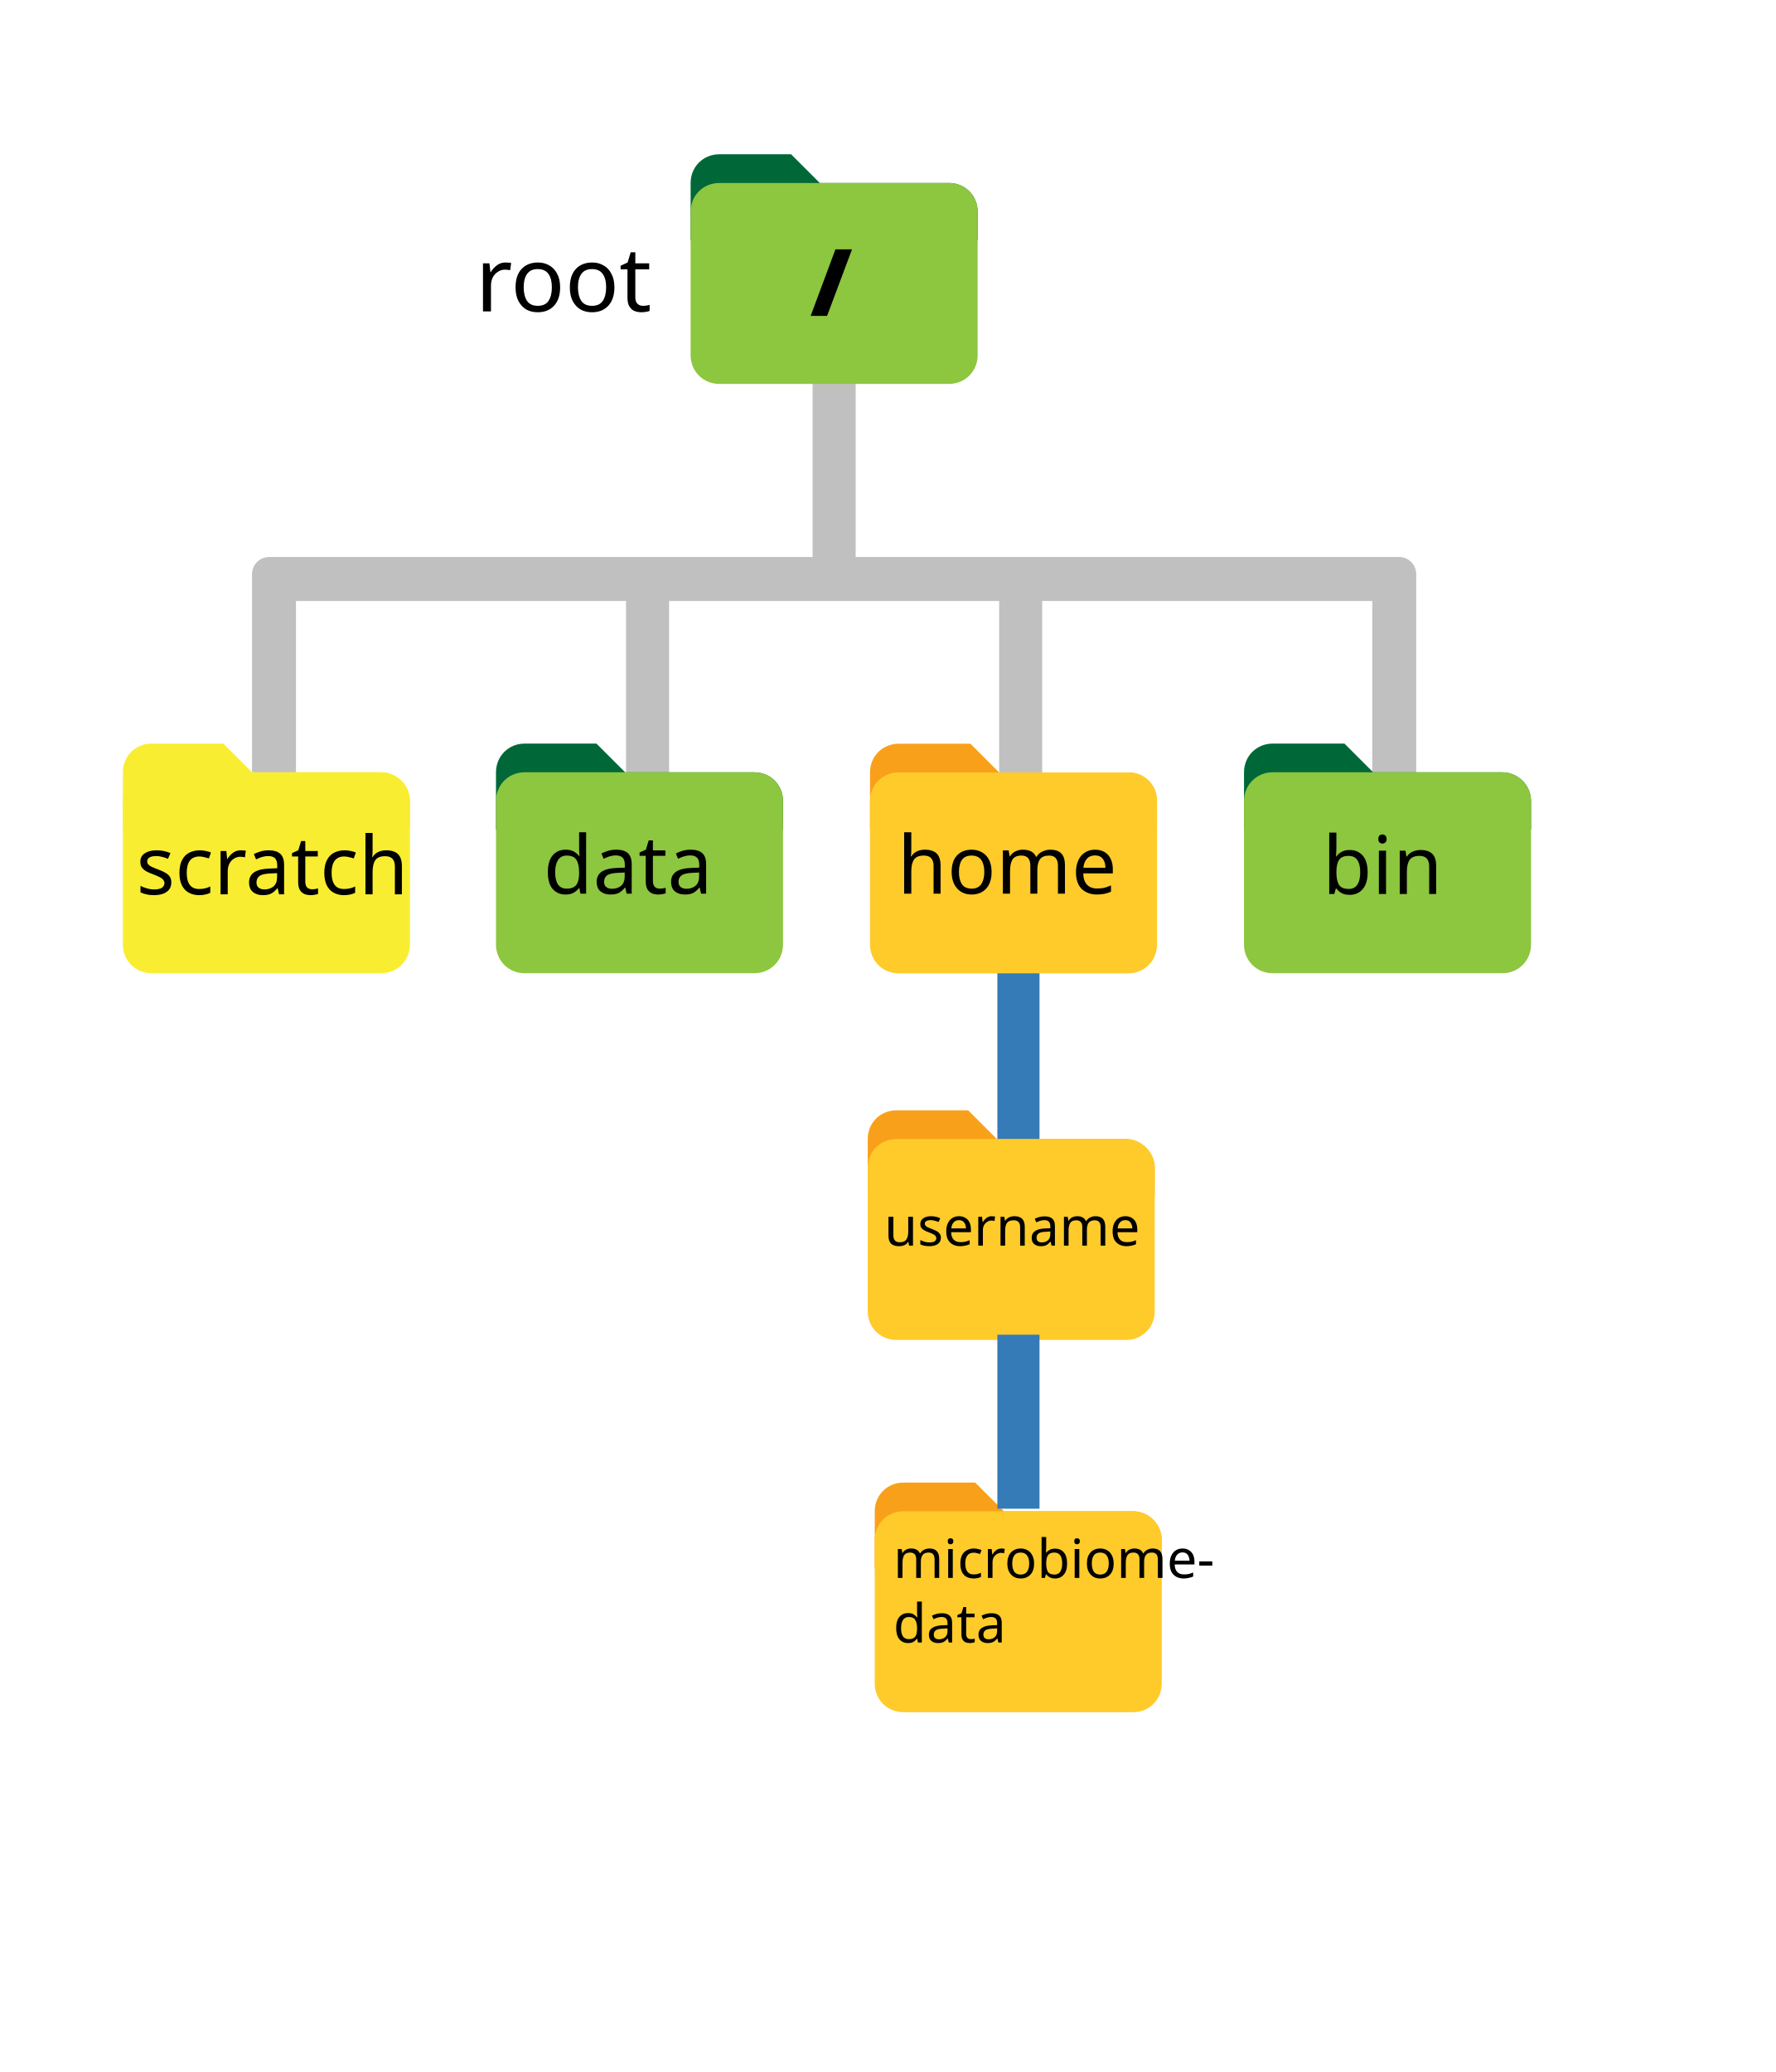
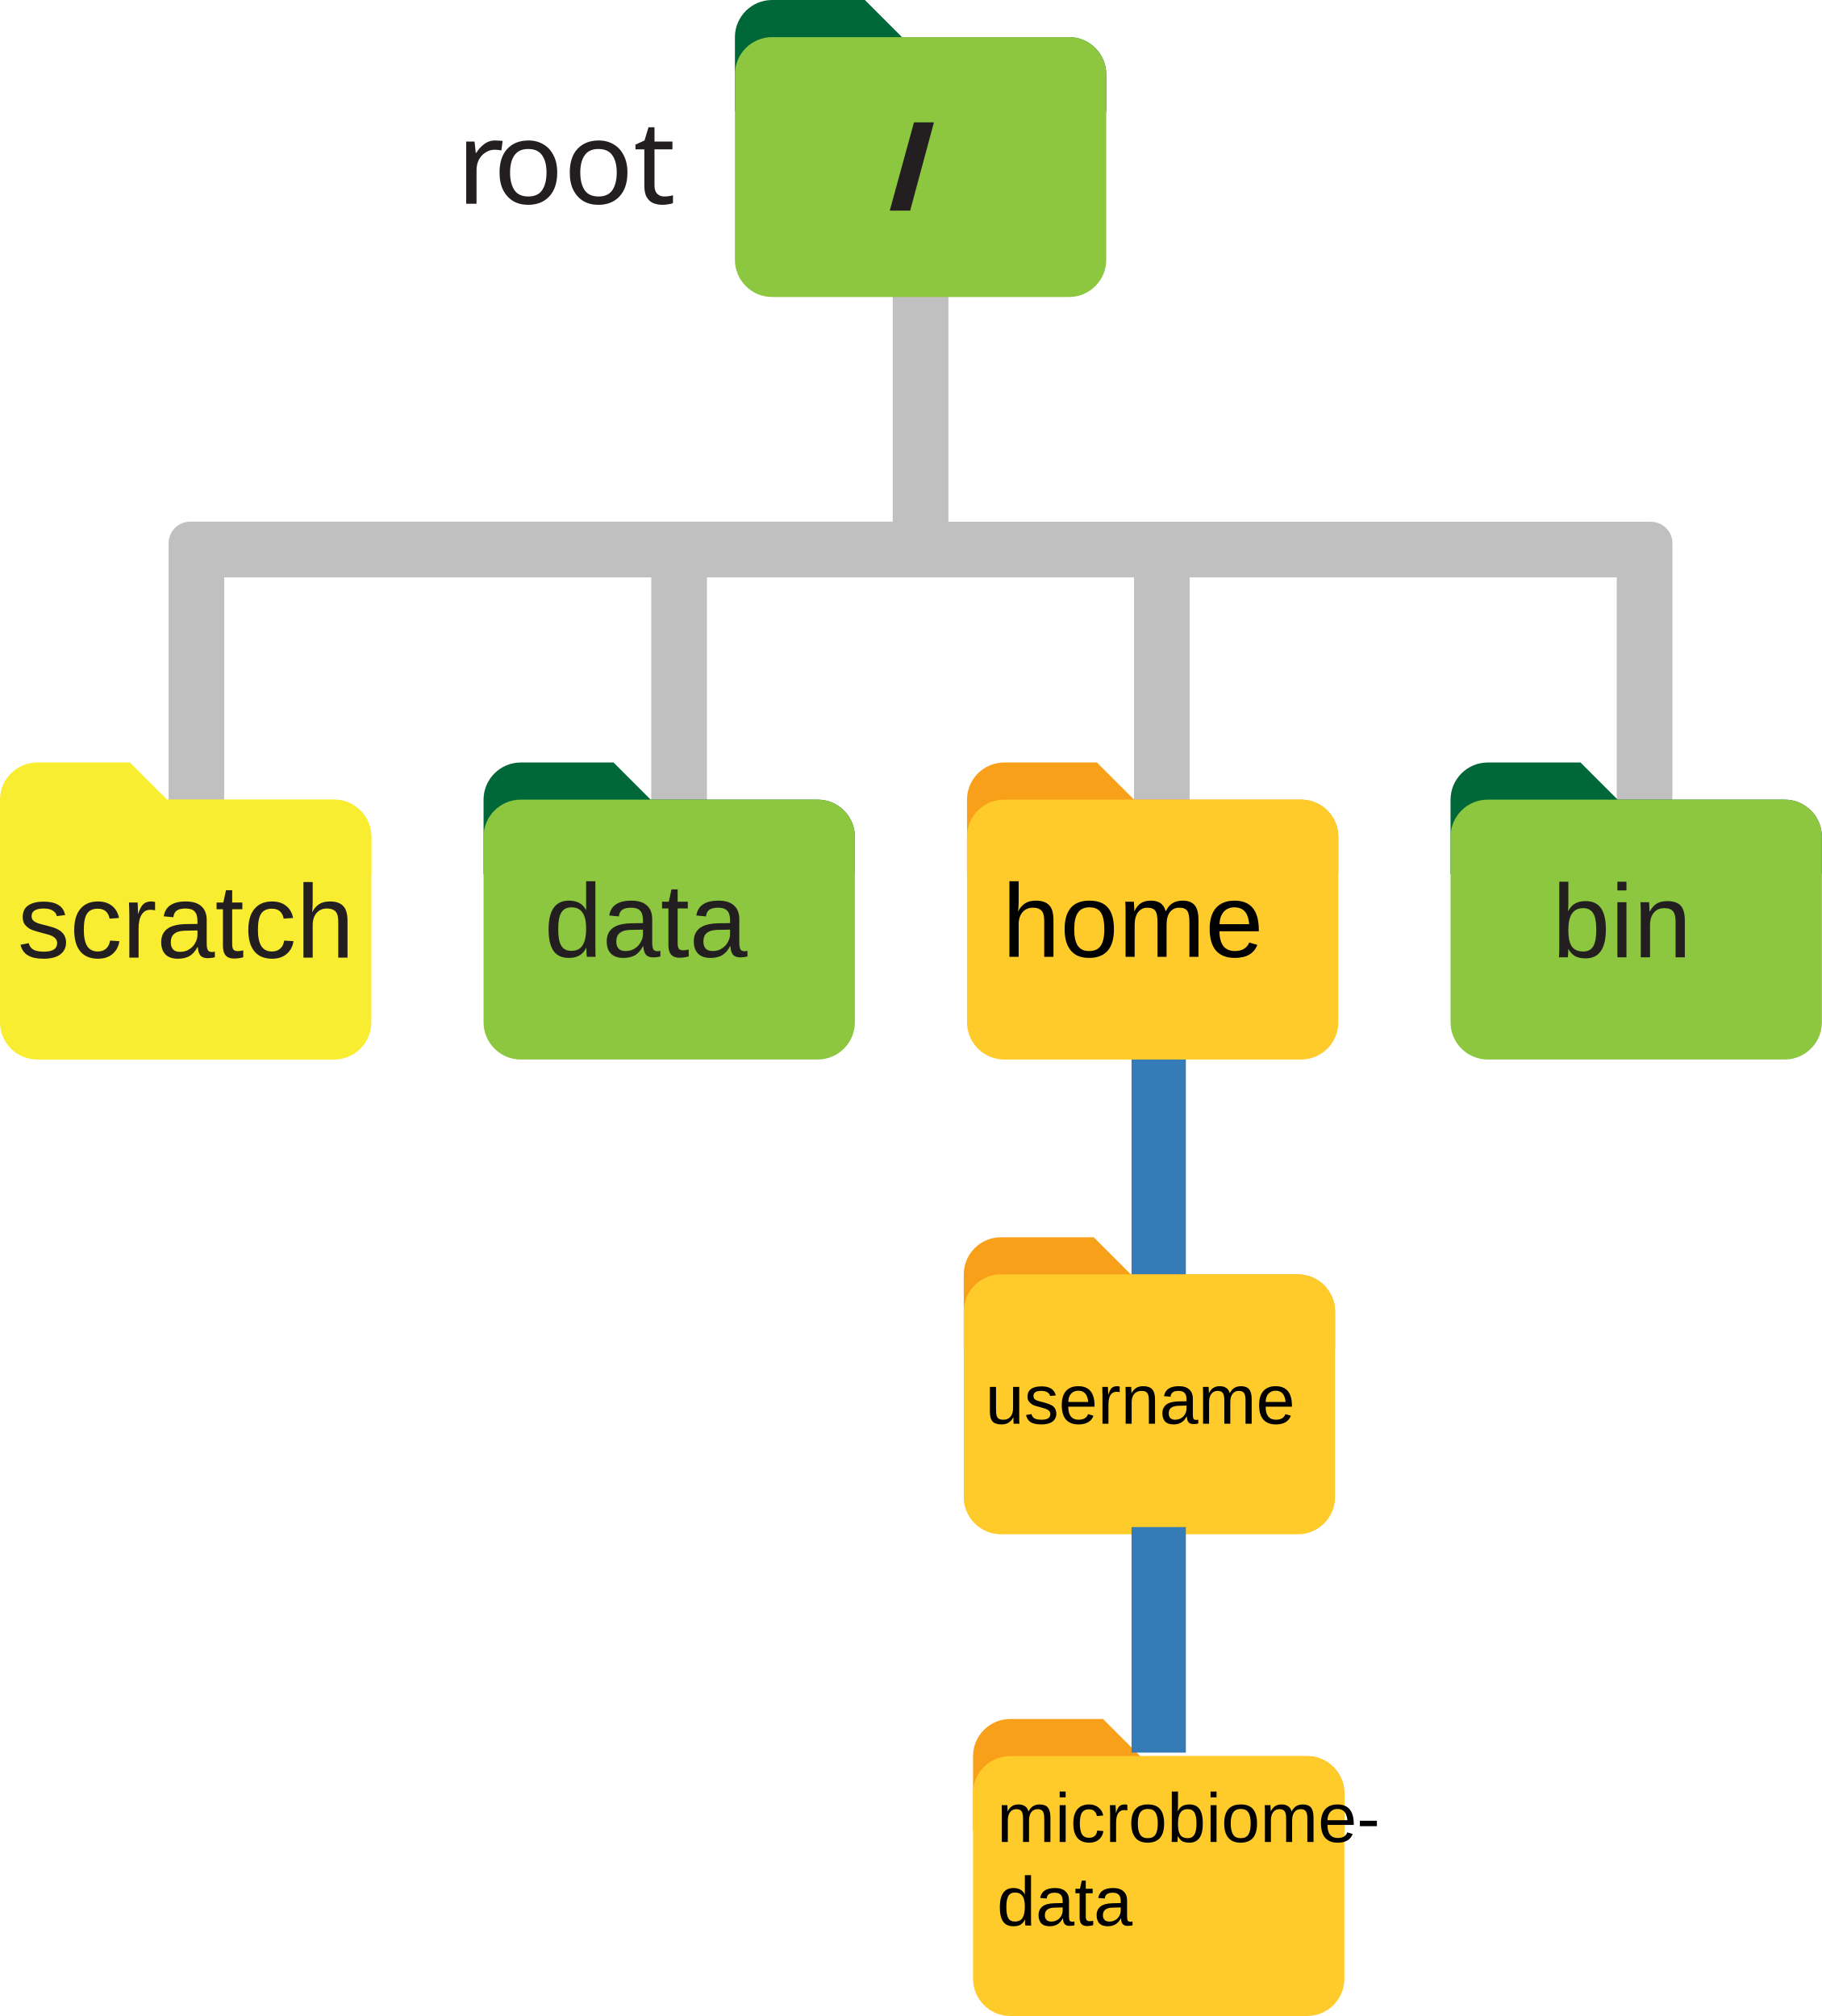
- <svg xmlns="http://www.w3.org/2000/svg" version="1.1" id="Layer_1" x="0px" y="0px" viewBox="0 0 198 231" style="enable-background:new 0 0 198 231;" xml:space="preserve">
-   <style type="text/css">
- 	.st0{fill:#347BB7;}
- 	.st1{fill:#C1C0C0;}
- 	.st2{fill:#006838;}
- 	.st3{fill:#8DC63F;}
- 	.st4{fill:#F9A01B;}
- 	.st5{fill:#FFCB2A;}
- 	.st6{fill:#010101;}
- 	.st7{font-family:'ArialMT';}
- 	.st8{font-size:9px;}
- 	.st9{fill:#F9ED32;}
- 	.st10{fill:#989898;}
- 	.st11{fill:none;stroke:#000000;stroke-miterlimit:10;}
- 	.st12{font-size:6px;}
- 	.st13{font-size:10px;}
- </style>
-   <g>
-     <rect x="111.2" y="107.8" class="st0" width="4.7" height="19.4" />
-     <path id="rect4188-1-4_1_" class="st1" d="M90.6,41.3v20.8h-16H51.9H31.1H30c-1,0-1.9,0.8-1.9,1.9v1.1v20.8c0,1,0.8,1.9,1.9,1.9   h1.1c1,0,1.9-0.8,1.9-1.9V67h18.9h17.9v20.8h4.8V67h16h4.8h16v20.8h4.8V67H137h16v18.9c0,1,0.8,1.9,1.9,1.9h1.1   c1,0,1.9-0.8,1.9-1.9V65.1V64c0-1-0.8-1.9-1.9-1.9h-19h-20.8H95.4V41.3H90.6z" />
-     <path id="path4138-8_1_" class="st2" d="M105.8,20.4H91.4l-3.2-3.2h-8c-1.8,0-3.2,1.4-3.2,3.2v6.4h32v-3.2   C109,21.8,107.6,20.4,105.8,20.4z" />
-     <path id="path4140-5_1_" class="st3" d="M105.8,20.4H80.2c-1.8,0-3.2,1.4-3.2,3.2v16c0,1.8,1.4,3.2,3.2,3.2h25.6   c1.8,0,3.2-1.4,3.2-3.2v-16C109,21.8,107.6,20.4,105.8,20.4z" />
-     <g id="g4148-4-1-8_1_" transform="translate(364.8988,495.8141)">
-       <path id="path4138-2-8-5_1_" class="st4" d="M-239.1-409.7h-14.4l-3.2-3.2h-8c-1.8,0-3.2,1.4-3.2,3.2v6.4h32v-3.2    C-235.9-408.3-237.3-409.7-239.1-409.7z" />
-       <path id="path4140-6-7-5_1_" class="st5" d="M-239.1-409.7h-25.6c-1.8,0-3.2,1.4-3.2,3.2v16c0,1.8,1.4,3.2,3.2,3.2h25.6    c1.8,0,3.2-1.4,3.2-3.2v-16C-235.9-408.3-237.3-409.7-239.1-409.7z" />
-     </g>
-     <path id="path4138-2-0-1_1_" class="st2" d="M84.1,86.1H69.7l-3.2-3.2h-8c-1.8,0-3.2,1.4-3.2,3.2v6.4h32v-3.2   C87.3,87.5,85.9,86.1,84.1,86.1L84.1,86.1z" />
-     <path id="path4140-6-8-8_1_" class="st3" d="M84.1,86.1H58.5c-1.8,0-3.2,1.4-3.2,3.2v16c0,1.8,1.4,3.2,3.2,3.2h25.6   c1.8,0,3.2-1.4,3.2-3.2v-16C87.3,87.5,85.9,86.1,84.1,86.1L84.1,86.1z" />
-     <text transform="matrix(1 0 0 1 100.0417 99.6339)" class="st6 st7 st8">home</text>
-     <path id="path4138-2-8-2-0_1_" class="st9" d="M42.5,86.1H28.1l-3.2-3.2h-8c-1.8,0-3.2,1.4-3.2,3.2v6.4h32v-3.2   C45.7,87.5,44.2,86.1,42.5,86.1L42.5,86.1z" />
-     <path id="path4140-6-7-6-5_1_" class="st9" d="M42.5,86.1H16.9c-1.8,0-3.2,1.4-3.2,3.2v16c0,1.8,1.4,3.2,3.2,3.2h25.6   c1.8,0,3.2-1.4,3.2-3.2v-16C45.7,87.5,44.2,86.1,42.5,86.1L42.5,86.1z" />
-     <path id="path4138-2-8-3-7_1_" class="st2" d="M167.5,86.1h-14.4l-3.2-3.2h-8c-1.8,0-3.2,1.4-3.2,3.2v6.4h32v-3.2   C170.7,87.5,169.2,86.1,167.5,86.1L167.5,86.1z" />
-     <path id="path4140-6-7-2-6_1_" class="st3" d="M167.5,86.1h-25.6c-1.8,0-3.2,1.4-3.2,3.2v16c0,1.8,1.4,3.2,3.2,3.2h25.6   c1.8,0,3.2-1.4,3.2-3.2v-16C170.7,87.5,169.2,86.1,167.5,86.1L167.5,86.1z" />
-     <text transform="matrix(1 0 0 1 60.5837 99.6339)" class="st7 st8">data</text>
-     <text transform="matrix(1 0 0 1 15.195 99.7042)" class="st7 st8">scratch</text>
-     <text transform="matrix(1 0 0 1 147.4372 99.6691)" class="st7 st8">bin</text>
-     <text transform="matrix(1 0 0 1 91.0095 34.7189)" class="st10 st7 st8">/</text>
-     <text transform="matrix(1 0 0 1 91.0095 34.7189)" class="st11 st7 st8">/</text>
-     <g id="g4148-4-1-67_1_" transform="translate(364.5452,574.4866)">
-       <path id="path4138-2-8-0_1_" class="st4" d="M-239-447.5h-14.4l-3.2-3.2h-8c-1.8,0-3.2,1.4-3.2,3.2v6.4h32v-3.2    C-235.8-446-237.3-447.5-239-447.5z" />
-       <path id="path4140-6-7-7_1_" class="st5" d="M-239-447.5h-25.6c-1.8,0-3.2,1.4-3.2,3.2v16c0,1.8,1.4,3.2,3.2,3.2h25.6    c1.8,0,3.2-1.4,3.2-3.2v-16C-235.8-446-237.3-447.5-239-447.5z" />
-     </g>
-     <text transform="matrix(1 0 0 1 98.5905 138.8722)" class="st6 st7 st12">username</text>
-     <g id="g4148-4-1-3-2_2_" transform="translate(416.6286,574.4866)">
-       <path id="path4138-2-8-3-4_2_" class="st4" d="M-290.3-406h-14.4l-3.2-3.2h-8c-1.8,0-3.2,1.4-3.2,3.2v6.4h32v-3.2    C-287.1-404.5-288.5-406-290.3-406z" />
-       <path id="path4140-6-7-2-7_2_" class="st5" d="M-290.3-406h-25.6c-1.8,0-3.2,1.4-3.2,3.2v16c0,1.8,1.4,3.2,3.2,3.2h25.6    c1.8,0,3.2-1.4,3.2-3.2v-16C-287.1-404.5-288.5-406-290.3-406z" />
-     </g>
-     <text transform="matrix(1 0 0 1 53.0061 34.719)" class="st7 st13">root</text>
-     <text transform="matrix(1 0 0 1 99.5904 175.9166)" class="st6 st7 st12">microbiome-</text>
-     <text transform="matrix(1 0 0 1 99.5904 183.1166)" class="st6 st7 st12">data</text>
-     <rect x="111.2" y="148.8" class="st0" width="4.7" height="19.4" />
+ <svg xmlns="http://www.w3.org/2000/svg" id="Layer_1" data-name="Layer 1" viewBox="0 0 157 173.76">
+   <defs>
+     <style>.cls-1{fill:#347bb7;}.cls-2{fill:#c1c0c0;}.cls-3{fill:#006838;}.cls-4{fill:#8dc63f;}.cls-5{fill:#f9a01b;}.cls-6{fill:#ffcb2a;}.cls-10,.cls-11,.cls-12,.cls-7,.cls-8{isolation:isolate;}.cls-10,.cls-8{font-size:9px;}.cls-12,.cls-8{fill:#010101;}.cls-10,.cls-11,.cls-12,.cls-8{font-family:ArialMT, Arial;}.cls-9{fill:#f9ed32;}.cls-10,.cls-13{fill:#231f20;}.cls-11{font-size:9px;fill:#989898;stroke:#231f20;stroke-miterlimit:10;}.cls-12{font-size:6px;}.cls-13{font-size:10px;font-family:MyriadPro-Regular, Myriad Pro;letter-spacing:-0.01em;}.cls-14{letter-spacing:0em;}</style>
+   </defs>
+   <rect class="cls-1" x="97.51" y="90.62" width="4.68" height="19.44" />
+   <path id="rect4188-1-4" class="cls-2" d="M153.61,116.32v20.8H93.08A1.86,1.86,0,0,0,91.21,139v21.86a1.86,1.86,0,0,0,1.87,1.87h1.06A1.86,1.86,0,0,0,96,160.85V141.92h36.8v20.8h4.8v-20.8h36.8v20.8h4.8v-20.8H216v18.93a1.86,1.86,0,0,0,1.87,1.87h1.06a1.86,1.86,0,0,0,1.87-1.87V139a1.86,1.86,0,0,0-1.87-1.87H158.41v-20.8Z" transform="translate(-76.68 -92.16)" />
+   <path id="path4138-8" class="cls-3" d="M168.81,95.36h-14.4l-3.2-3.2h-8a3.21,3.21,0,0,0-3.2,3.2v6.4h32v-3.2A3.21,3.21,0,0,0,168.81,95.36Z" transform="translate(-76.68 -92.16)" />
+   <path id="path4140-5" class="cls-4" d="M168.81,95.36h-25.6a3.21,3.21,0,0,0-3.2,3.2v16a3.21,3.21,0,0,0,3.2,3.2h25.6a3.21,3.21,0,0,0,3.2-3.2v-16A3.21,3.21,0,0,0,168.81,95.36Z" transform="translate(-76.68 -92.16)" />
+   <g id="g4148-4-1-8">
+     <path id="path4138-2-8-5" class="cls-5" d="M188.81,161.08h-14.4l-3.2-3.2h-8a3.21,3.21,0,0,0-3.2,3.2v6.4h32v-3.2A3.21,3.21,0,0,0,188.81,161.08Z" transform="translate(-76.68 -92.16)" />
+     <path id="path4140-6-7-5" class="cls-6" d="M188.81,161.08h-25.6a3.21,3.21,0,0,0-3.2,3.2v16a3.21,3.21,0,0,0,3.2,3.2h25.6a3.21,3.21,0,0,0,3.2-3.2v-16A3.21,3.21,0,0,0,188.81,161.08Z" transform="translate(-76.68 -92.16)" />
  </g>
+   <path id="path4138-2-0-1" class="cls-3" d="M147.15,161.08h-14.4l-3.2-3.2h-8a3.21,3.21,0,0,0-3.2,3.2v6.4h32v-3.2a3.21,3.21,0,0,0-3.2-3.2Z" transform="translate(-76.68 -92.16)" />
+   <path id="path4140-6-8-8" class="cls-4" d="M147.15,161.08h-25.6a3.21,3.21,0,0,0-3.2,3.2v16a3.21,3.21,0,0,0,3.2,3.2h25.6a3.21,3.21,0,0,0,3.2-3.2v-16a3.21,3.21,0,0,0-3.2-3.2Z" transform="translate(-76.68 -92.16)" />
+   <g id="text4525-6" class="cls-7">
+     <text class="cls-8" transform="translate(86.36 82.47)">home</text>
+   </g>
+   <path id="path4138-2-8-2-0" class="cls-9" d="M105.48,161.08H91.08l-3.2-3.2h-8a3.21,3.21,0,0,0-3.2,3.2v6.4h32v-3.2a3.21,3.21,0,0,0-3.2-3.2Z" transform="translate(-76.68 -92.16)" />
+   <path id="path4140-6-7-6-5" class="cls-9" d="M105.48,161.08H79.88a3.21,3.21,0,0,0-3.2,3.2v16a3.21,3.21,0,0,0,3.2,3.2h25.6a3.21,3.21,0,0,0,3.2-3.2v-16a3.21,3.21,0,0,0-3.2-3.2Z" transform="translate(-76.68 -92.16)" />
+   <path id="path4138-2-8-3-7" class="cls-3" d="M230.48,161.08h-14.4l-3.2-3.2h-8a3.21,3.21,0,0,0-3.2,3.2v6.4h32v-3.2a3.21,3.21,0,0,0-3.2-3.2Z" transform="translate(-76.68 -92.16)" />
+   <path id="path4140-6-7-2-6" class="cls-4" d="M230.48,161.08h-25.6a3.21,3.21,0,0,0-3.2,3.2v16a3.21,3.21,0,0,0,3.2,3.2h25.6a3.21,3.21,0,0,0,3.2-3.2v-16a3.21,3.21,0,0,0-3.2-3.2Z" transform="translate(-76.68 -92.16)" />
+   <g id="text4525-1-7" class="cls-7">
+     <text class="cls-10" transform="translate(46.9 82.47)">data</text>
+   </g>
+   <g id="text4525-2-6" class="cls-7">
+     <text class="cls-10" transform="translate(1.52 82.54)">scratch</text>
+   </g>
+   <g id="text4525-27-1" class="cls-7">
+     <text class="cls-10" transform="translate(133.76 82.51)">bin</text>
+   </g>
+   <g id="text4525-3-7" class="cls-7">
+     <text class="cls-11" transform="translate(77.33 17.56)">/</text>
+   </g>
+   <g id="g4148-4-1-67">
+     <path id="path4138-2-8-0" class="cls-5" d="M188.53,202h-14.4l-3.2-3.2h-8a3.21,3.21,0,0,0-3.2,3.2v6.4h32v-3.2A3.21,3.21,0,0,0,188.53,202Z" transform="translate(-76.68 -92.16)" />
+     <path id="path4140-6-7-7" class="cls-6" d="M188.53,202h-25.6a3.21,3.21,0,0,0-3.2,3.2v16a3.21,3.21,0,0,0,3.2,3.2h25.6a3.21,3.21,0,0,0,3.2-3.2v-16A3.21,3.21,0,0,0,188.53,202Z" transform="translate(-76.68 -92.16)" />
+   </g>
+   <g id="text4525-9" class="cls-7">
+     <text class="cls-12" transform="translate(84.91 122.71)">username</text>
+   </g>
+   <g id="g4148-4-1-3-2">
+     <path id="path4138-2-8-3-4" class="cls-5" d="M189.33,243.52h-14.4l-3.2-3.2h-8a3.21,3.21,0,0,0-3.2,3.2v6.4h32v-3.2A3.21,3.21,0,0,0,189.33,243.52Z" transform="translate(-76.68 -92.16)" />
+     <path id="path4140-6-7-2-7" class="cls-6" d="M189.33,243.52h-25.6a3.21,3.21,0,0,0-3.2,3.2v16a3.21,3.21,0,0,0,3.2,3.2h25.6a3.21,3.21,0,0,0,3.2-3.2v-16A3.21,3.21,0,0,0,189.33,243.52Z" transform="translate(-76.68 -92.16)" />
+   </g>
+   <text class="cls-13" transform="translate(39.33 17.56)">r<tspan class="cls-14" x="3.17" y="0">oot</tspan>
+   </text>
+   <g id="text4525-9-2" data-name="text4525-9" class="cls-7">
+     <text class="cls-12" transform="translate(85.91 158.76)">microbiome-<tspan x="0" y="7.2">data</tspan>
+     </text>
+   </g>
+   <rect class="cls-1" x="97.51" y="131.62" width="4.68" height="19.44" />
</svg>
